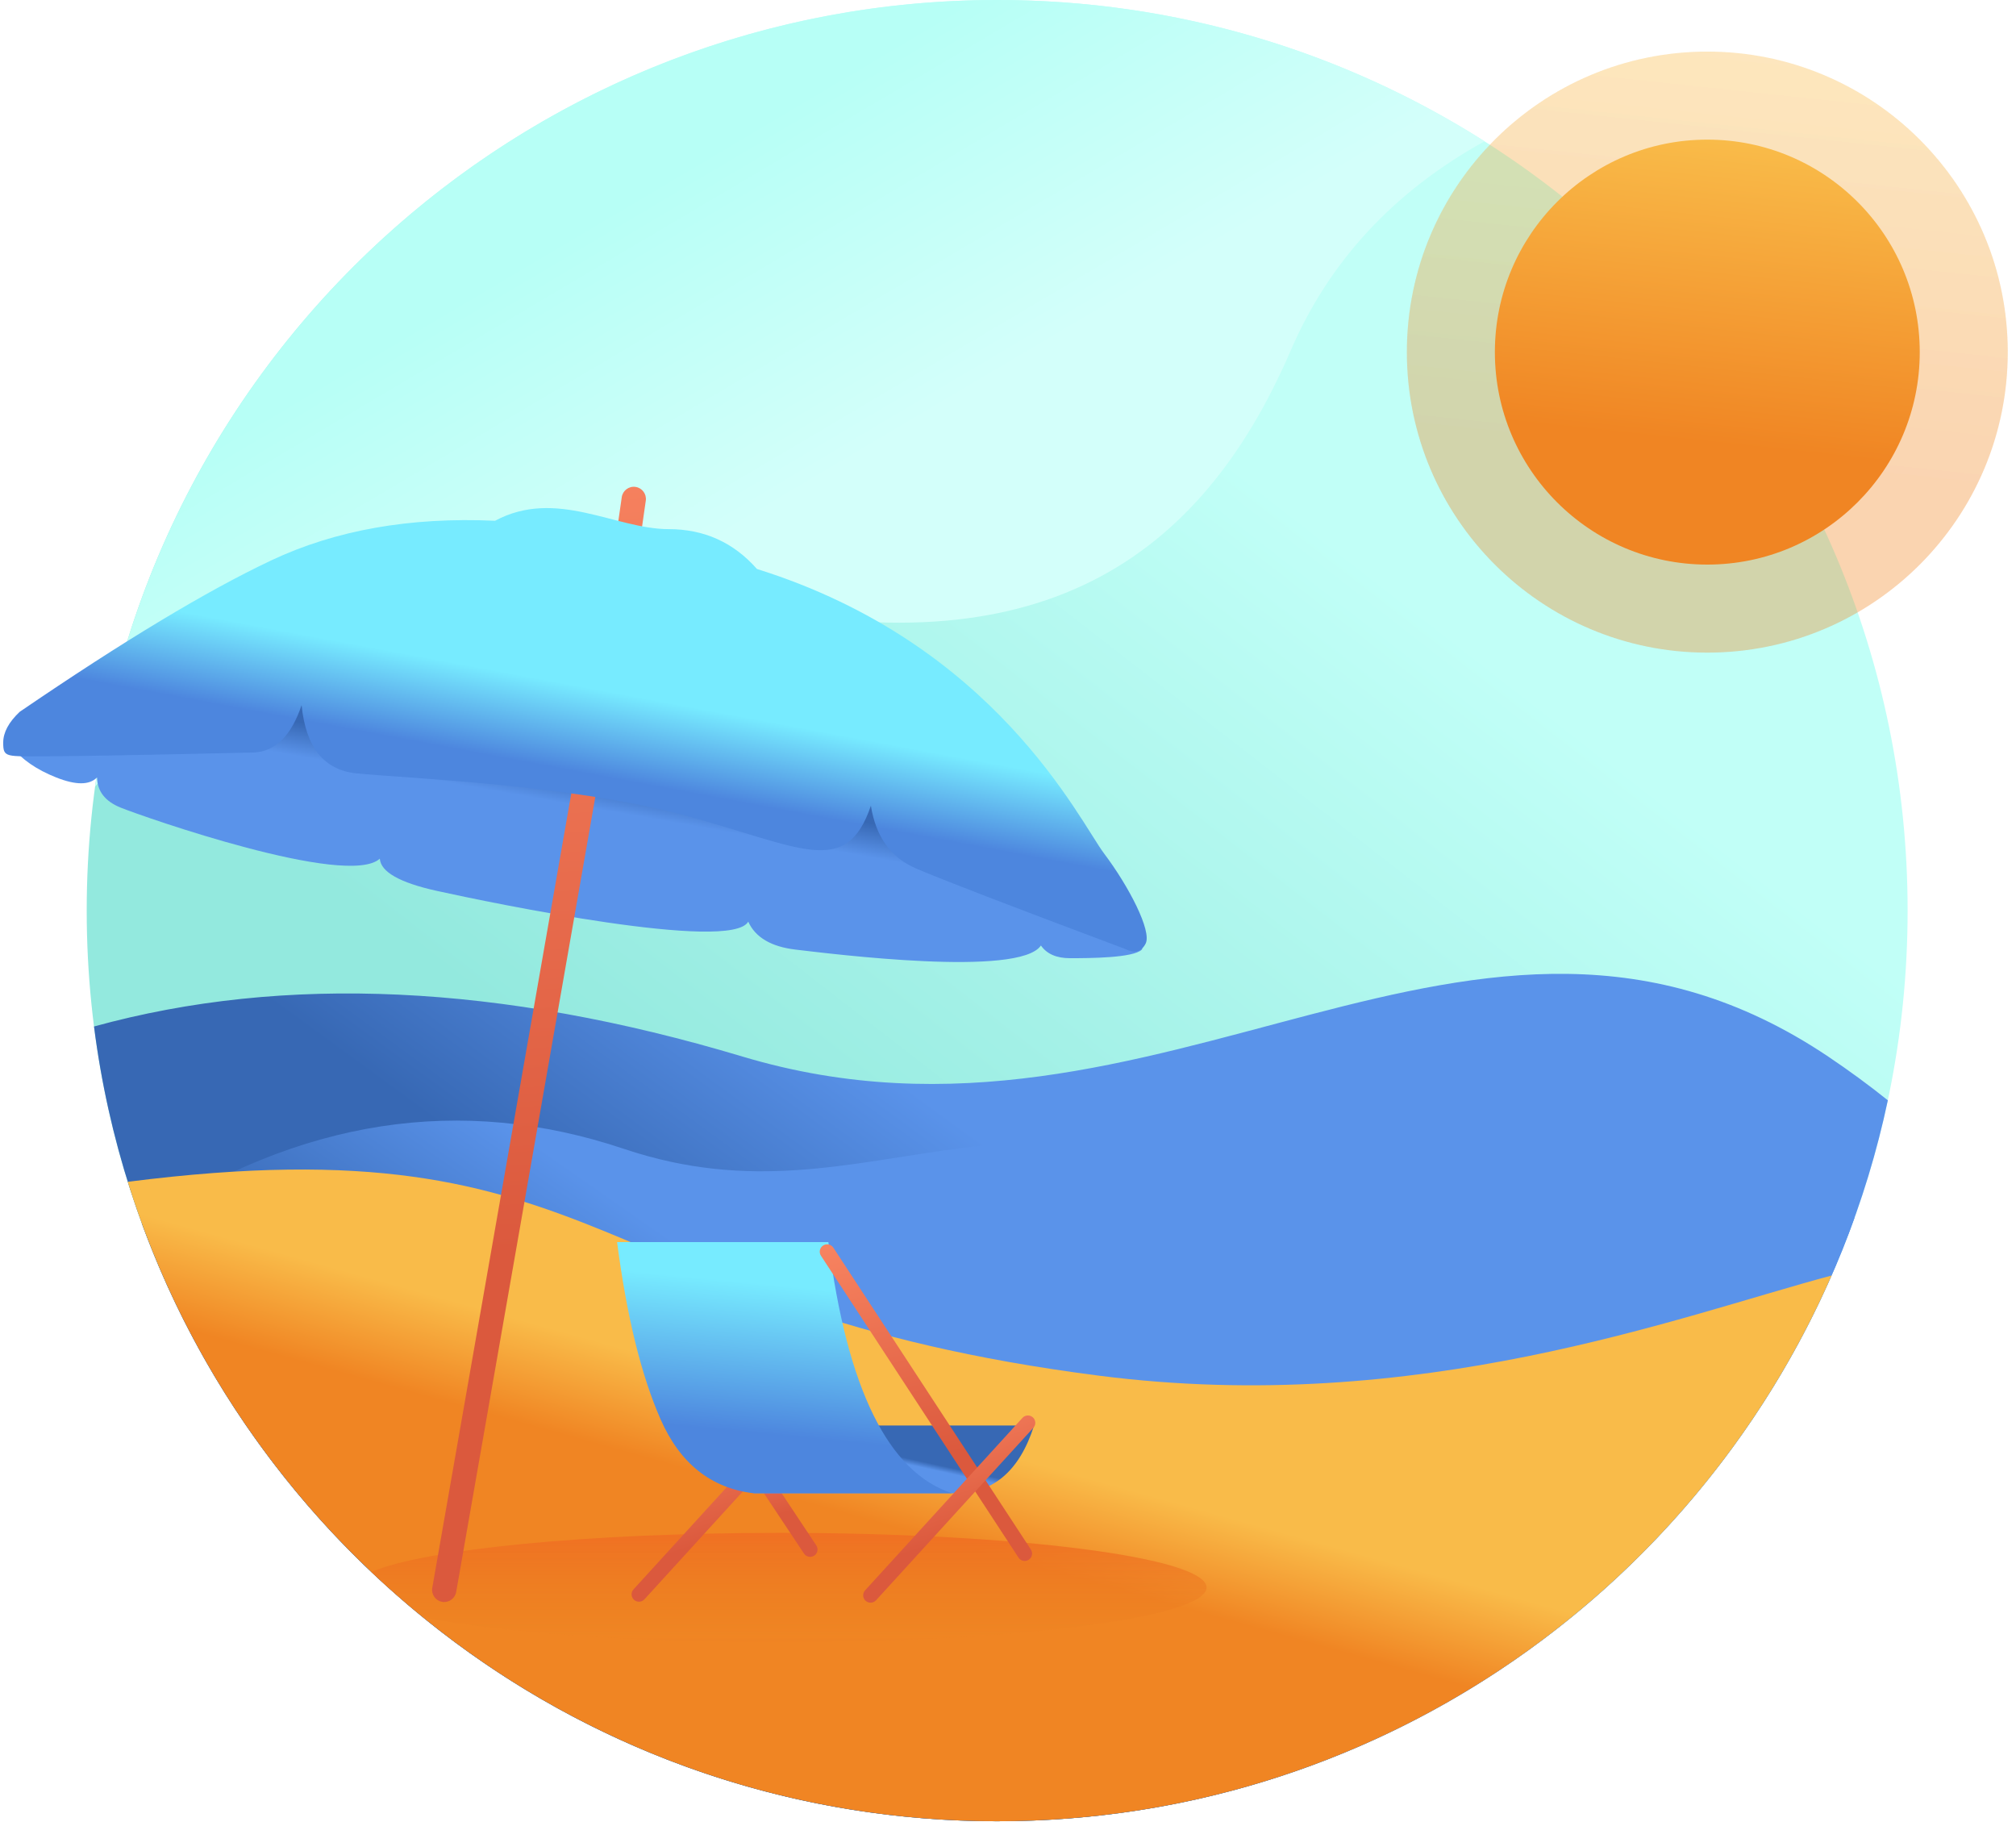
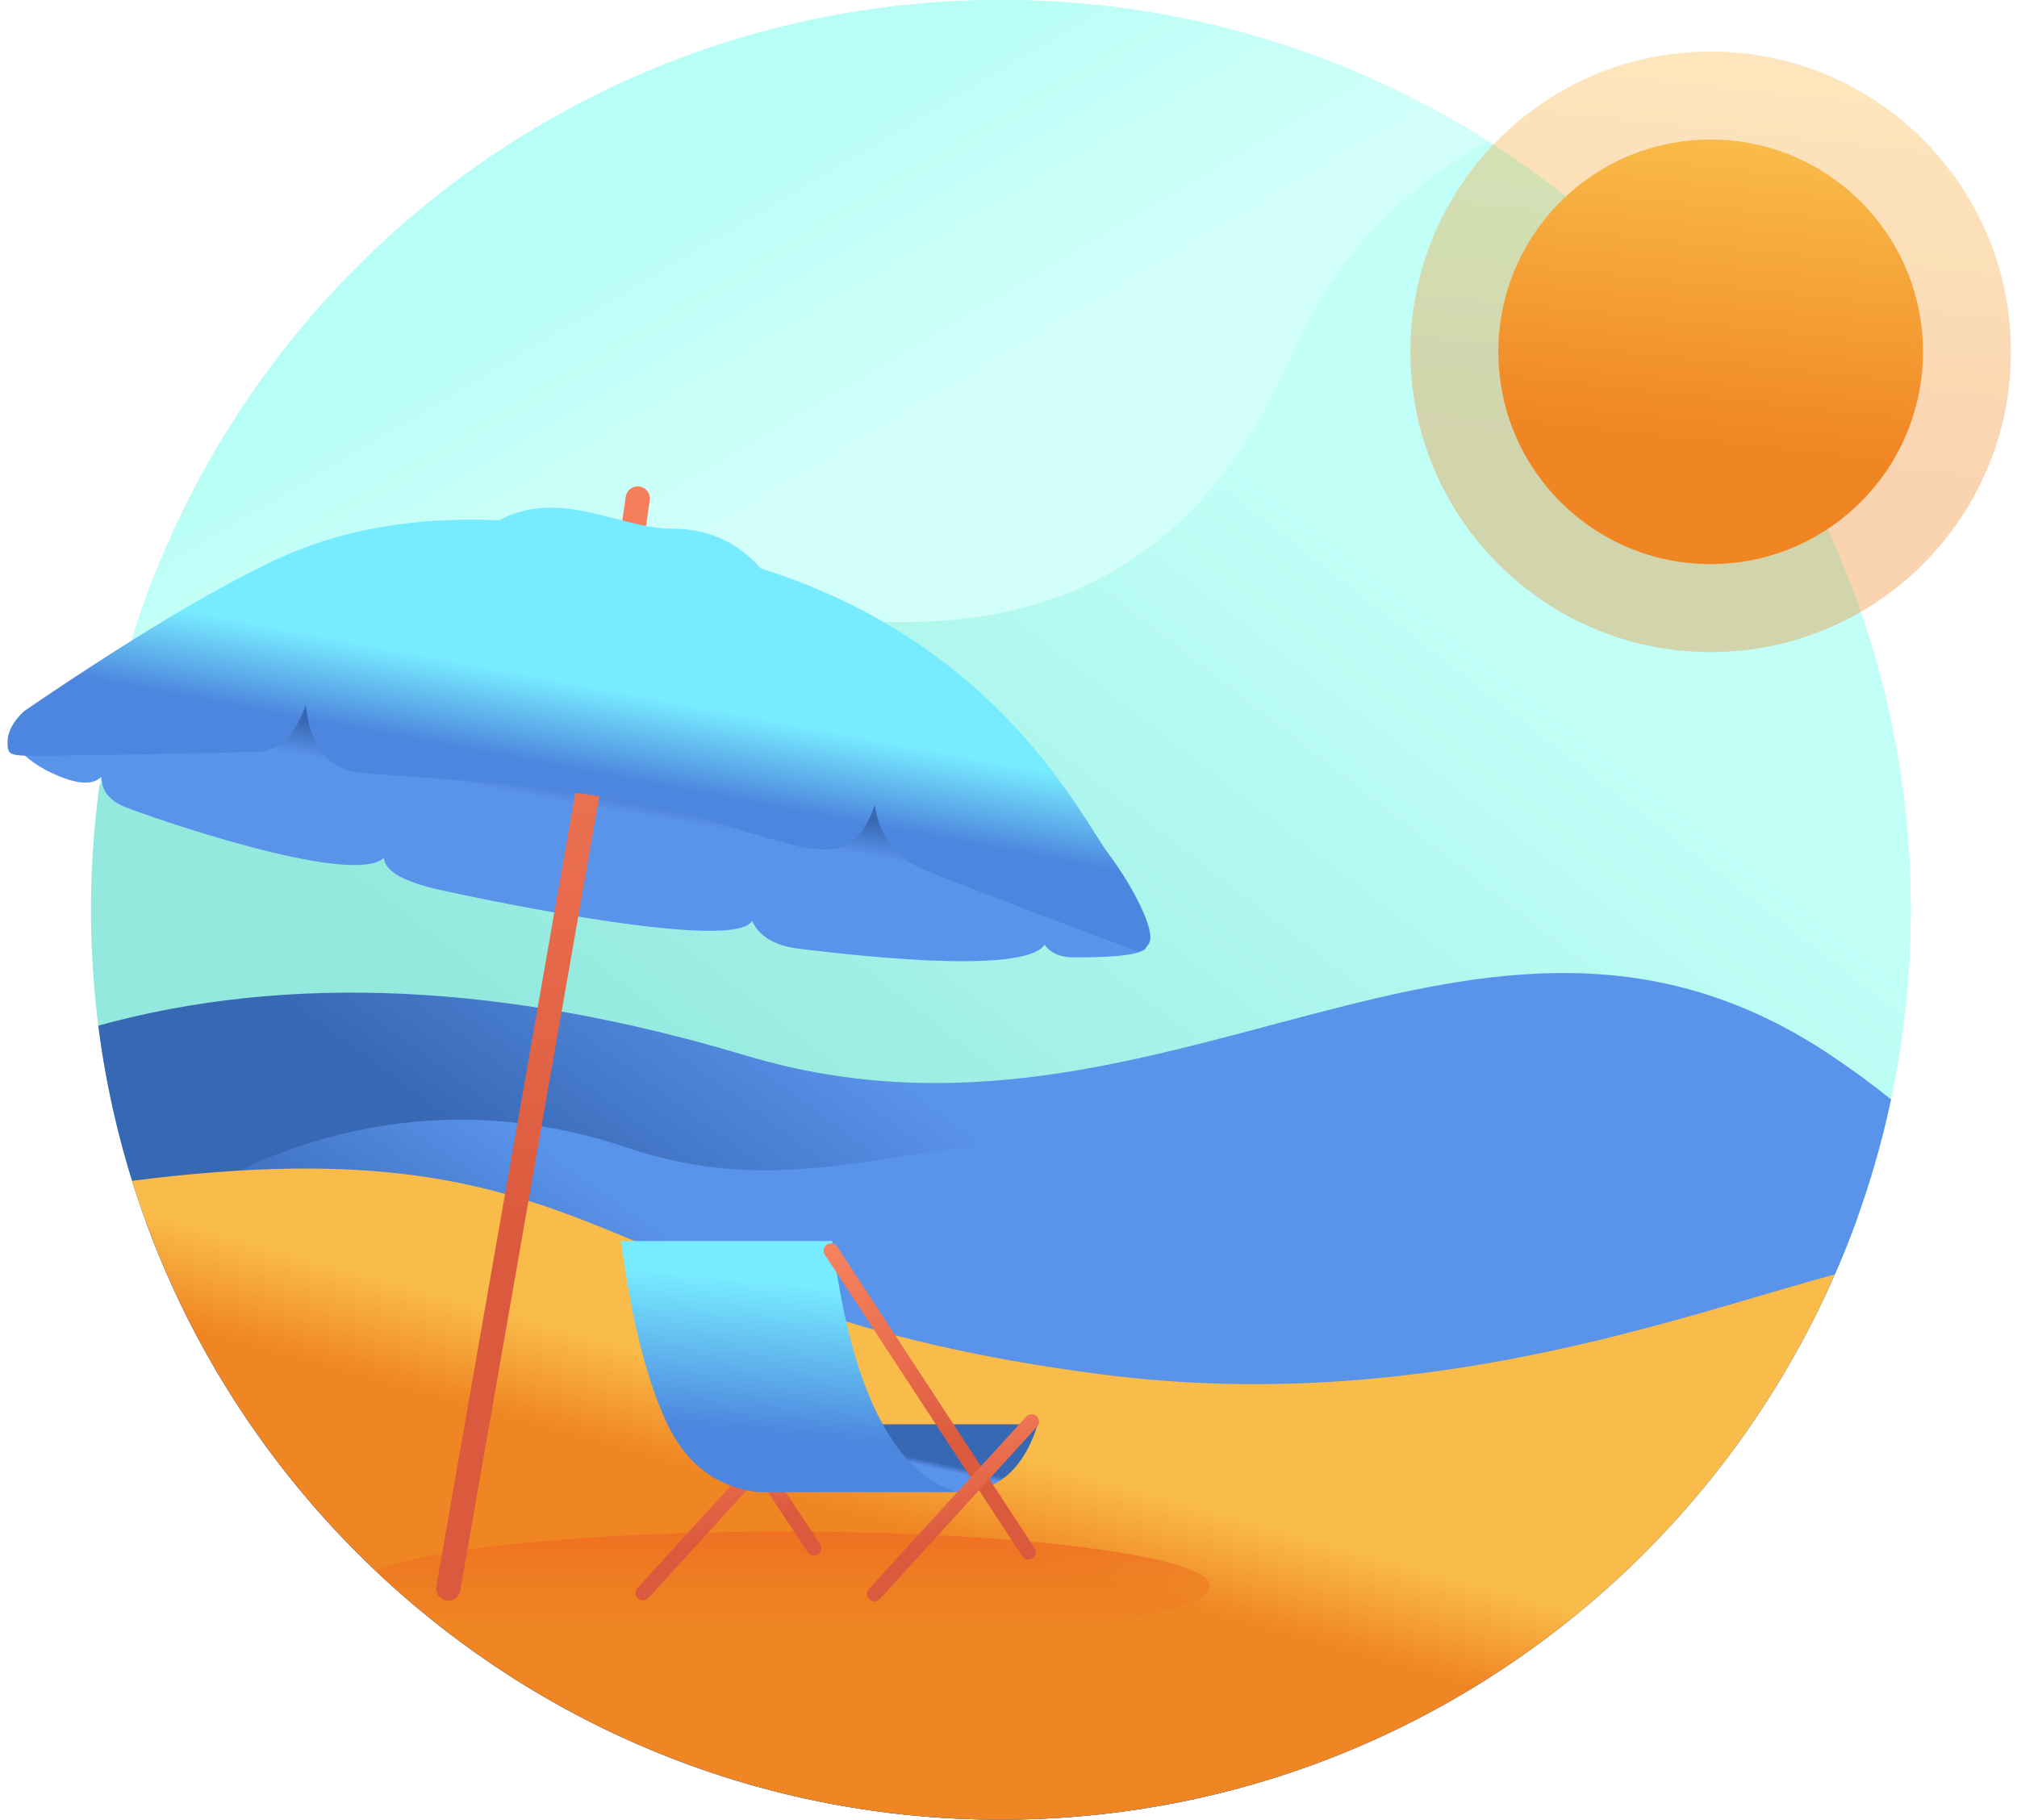
- <svg xmlns="http://www.w3.org/2000/svg" width="93" height="84" viewBox="0 0 93 84" fill="none">
-   <path d="M46 84C69.196 84 88 65.196 88 42C88 18.804 69.196 0 46 0C22.804 0 4 18.804 4 42C4 65.196 22.804 84 46 84Z" fill="url(#paint0_linear_1054_4543)" />
-   <path fill-rule="evenodd" clip-rule="evenodd" d="M4.337 47.344C13.123 44.925 23.095 45.387 34.252 48.731C53.673 54.553 67.974 37.753 84.336 48.731C85.302 49.38 86.219 50.052 87.088 50.749C83.062 69.746 66.196 84 46 84C24.614 84 6.962 68.017 4.337 47.344H4.337Z" fill="url(#paint1_linear_1054_4543)" />
-   <path fill-rule="evenodd" clip-rule="evenodd" d="M6.54 56.418C13.841 51.604 21.259 50.462 28.795 52.992C40.476 56.914 46.916 47.703 62.765 56.914C73.793 63.323 79.65 55.311 85.551 56.166C79.739 72.392 64.225 84 46 84C27.87 84 12.422 72.512 6.54 56.418L6.54 56.418Z" fill="url(#paint2_linear_1054_4543)" />
-   <path fill-rule="evenodd" clip-rule="evenodd" d="M5.894 54.508C28.319 51.643 27.047 60.416 50.695 63.449C65.437 65.339 77.449 60.709 84.492 58.83C78.005 73.647 63.211 84 46 84C27.16 84 11.218 71.596 5.894 54.508Z" fill="url(#paint3_linear_1054_4543)" />
-   <path fill-rule="evenodd" clip-rule="evenodd" d="M19.513 74.597C18.692 73.929 17.896 73.23 17.128 72.503C19.539 71.461 27.072 70.7 35.99 70.7C46.853 70.7 55.66 71.828 55.66 73.22C55.66 74.612 46.853 75.74 35.99 75.74C29.093 75.74 23.025 75.285 19.513 74.597Z" fill="url(#paint4_linear_1054_4543)" />
-   <path opacity="0.2" d="M78.76 30.1C86.415 30.1 92.62 23.895 92.62 16.24C92.62 8.585 86.415 2.38 78.76 2.38C71.106 2.38 64.9 8.585 64.9 16.24C64.9 23.895 71.106 30.1 78.76 30.1Z" fill="url(#paint5_linear_1054_4543)" />
-   <path fill-rule="evenodd" clip-rule="evenodd" d="M4.387 36.275C7.179 15.787 24.746 0 46 0C54.27 0 61.981 2.39 68.482 6.517C64.297 8.831 61.316 12.05 59.539 16.172C55.36 25.868 47.848 30.979 33.626 27.757C22.248 25.18 11.001 28.804 4.387 36.275Z" fill="url(#paint6_linear_1054_4543)" />
-   <path fill-rule="evenodd" clip-rule="evenodd" d="M0.525 34.428C0.996 35.021 1.684 35.498 2.59 35.857C3.495 36.217 4.124 36.217 4.476 35.857C4.489 36.496 4.851 36.96 5.563 37.248C6.63 37.679 16.022 40.966 17.521 39.604C17.566 40.216 18.442 40.712 20.15 41.089C22.713 41.656 33.719 43.929 34.517 42.509C34.846 43.236 35.576 43.666 36.707 43.799C38.404 43.997 47.027 45.084 48.019 43.609C48.292 43.999 48.738 44.194 49.359 44.194C50.29 44.194 52.276 44.184 52.672 43.799C52.936 43.542 50.564 41.408 45.557 37.397L33.07 31.556L11.622 28.856L0.525 34.428Z" fill="url(#paint7_linear_1054_4543)" />
-   <path fill-rule="evenodd" clip-rule="evenodd" d="M28.682 22.932C28.726 22.626 29.01 22.413 29.316 22.457C29.622 22.501 29.835 22.785 29.791 23.091L29.054 28.224C29.011 28.531 28.727 28.743 28.421 28.699C28.114 28.655 27.902 28.372 27.946 28.066L28.682 22.932ZM26.568 35.373C26.621 35.068 26.911 34.864 27.216 34.918C27.52 34.971 27.724 35.261 27.671 35.566L21.044 73.426C20.991 73.73 20.7 73.934 20.396 73.881C20.091 73.827 19.887 73.537 19.941 73.233L26.568 35.373Z" fill="url(#paint8_linear_1054_4543)" />
-   <path fill-rule="evenodd" clip-rule="evenodd" d="M0.908 32.831C0.401 33.309 0.148 33.783 0.148 34.253C0.148 34.958 0.271 34.881 2.177 34.881C3.447 34.881 6.617 34.823 11.687 34.708C12.693 34.672 13.435 33.943 13.913 32.523C14.107 34.469 14.949 35.518 16.44 35.669C18.676 35.897 26.303 36.169 31.637 37.62C36.971 39.072 39.031 40.522 40.175 37.162C40.401 38.592 41.095 39.556 42.257 40.056C43.419 40.556 46.637 41.794 51.912 43.771C52.34 43.985 52.652 43.902 52.849 43.521C53.144 42.949 52.081 40.89 50.937 39.371C49.792 37.852 45.926 29.685 34.919 26.243C33.841 25.018 32.483 24.405 30.845 24.405C28.387 24.405 25.657 22.506 22.838 24.019C18.916 23.841 15.475 24.45 12.513 25.846C9.552 27.243 5.684 29.571 0.908 32.831Z" fill="url(#paint9_linear_1054_4543)" />
-   <path fill-rule="evenodd" clip-rule="evenodd" d="M37.088 71.653L33.634 66.455C33.53 66.298 33.573 66.087 33.73 65.984C33.887 65.88 34.099 65.923 34.203 66.08L37.657 71.278C37.761 71.435 37.718 71.646 37.561 71.749C37.404 71.853 37.192 71.81 37.088 71.653Z" fill="url(#paint10_linear_1054_4543)" />
-   <path fill-rule="evenodd" clip-rule="evenodd" d="M29.729 73.763C29.602 73.902 29.387 73.912 29.247 73.786C29.108 73.66 29.097 73.445 29.224 73.306L36.482 65.351C36.609 65.212 36.825 65.201 36.964 65.328C37.104 65.454 37.114 65.669 36.987 65.808L29.729 73.763Z" fill="url(#paint11_linear_1054_4543)" />
-   <path fill-rule="evenodd" clip-rule="evenodd" d="M39.37 65.748H47.703C47.02 67.893 45.759 68.935 43.92 68.872C43.92 68.872 40.866 68.872 34.757 68.872L39.37 65.748Z" fill="url(#paint12_linear_1054_4543)" />
-   <path fill-rule="evenodd" clip-rule="evenodd" d="M28.467 57.289H38.214C39.078 64.053 40.98 67.914 43.92 68.872H34.757C32.797 68.635 31.369 67.499 30.474 65.464C29.58 63.428 28.91 60.703 28.467 57.289Z" fill="url(#paint13_linear_1054_4543)" />
-   <path fill-rule="evenodd" clip-rule="evenodd" d="M37.871 57.917C37.768 57.76 37.812 57.549 37.97 57.446C38.128 57.344 38.34 57.388 38.443 57.545L47.556 71.469C47.659 71.626 47.614 71.837 47.456 71.94C47.298 72.042 47.087 71.998 46.984 71.84L37.871 57.917Z" fill="url(#paint14_linear_1054_4543)" />
-   <path fill-rule="evenodd" clip-rule="evenodd" d="M40.413 73.808C40.286 73.947 40.07 73.958 39.931 73.831C39.791 73.705 39.781 73.49 39.907 73.351L47.166 65.396C47.292 65.257 47.508 65.247 47.648 65.373C47.787 65.499 47.798 65.714 47.671 65.853L40.413 73.808Z" fill="url(#paint15_linear_1054_4543)" />
-   <path opacity="0.2" d="M78.76 30.1C86.415 30.1 92.62 23.895 92.62 16.24C92.62 8.585 86.415 2.38 78.76 2.38C71.106 2.38 64.9 8.585 64.9 16.24C64.9 23.895 71.106 30.1 78.76 30.1Z" fill="url(#paint16_linear_1054_4543)" />
-   <path d="M78.76 26.04C84.172 26.04 88.56 21.652 88.56 16.24C88.56 10.828 84.172 6.44 78.76 6.44C73.348 6.44 68.96 10.828 68.96 16.24C68.96 21.652 73.348 26.04 78.76 26.04Z" fill="url(#paint17_linear_1054_4543)" />
+ <svg xmlns="http://www.w3.org/2000/svg" width="133" height="120" viewBox="0 0 133 120" fill="none">
+   <path d="M66 120C99.137 120 126 93.137 126 60C126 26.863 99.137 0 66 0C32.863 0 6 26.863 6 60C6 93.137 32.863 120 66 120Z" fill="url(#paint0_linear_1178_2549)" />
+   <path fill-rule="evenodd" clip-rule="evenodd" d="M6.481 67.634C19.033 64.178 33.278 64.838 49.217 69.616C76.961 77.933 97.392 53.933 120.765 69.616C122.145 70.542 123.456 71.503 124.696 72.499C118.946 99.637 94.851 120 66 120C35.449 120 10.231 97.167 6.481 67.634H6.481Z" fill="url(#paint1_linear_1178_2549)" />
+   <path fill-rule="evenodd" clip-rule="evenodd" d="M9.629 80.597C20.059 73.72 30.656 72.088 41.421 75.703C58.109 81.305 67.308 68.147 89.95 81.305C105.705 90.461 114.072 79.016 122.502 80.237C114.199 103.417 92.036 120 66 120C40.1 120 18.032 103.589 9.629 80.597L9.629 80.597Z" fill="url(#paint2_linear_1178_2549)" />
+   <path fill-rule="evenodd" clip-rule="evenodd" d="M8.706 77.869C40.741 73.776 38.924 86.309 72.707 90.641C93.768 93.341 110.927 86.727 120.989 84.042C111.721 105.211 90.588 120 66 120C39.086 120 16.311 102.279 8.706 77.869Z" fill="url(#paint3_linear_1178_2549)" />
+   <path fill-rule="evenodd" clip-rule="evenodd" d="M28.162 106.567C26.988 105.612 25.852 104.614 24.755 103.575C28.199 102.086 38.959 101 51.7 101C67.219 101 79.8 102.612 79.8 104.6C79.8 106.588 67.219 108.2 51.7 108.2C41.847 108.2 33.178 107.55 28.162 106.567Z" fill="url(#paint4_linear_1178_2549)" />
+   <path opacity="0.2" d="M112.8 43C123.735 43 132.6 34.135 132.6 23.2C132.6 12.265 123.735 3.4 112.8 3.4C101.865 3.4 93 12.265 93 23.2C93 34.135 101.865 43 112.8 43Z" fill="url(#paint5_linear_1178_2549)" />
+   <path fill-rule="evenodd" clip-rule="evenodd" d="M6.553 51.821C10.542 22.553 35.637 0 66 0C77.814 0 88.831 3.414 98.117 9.31C92.139 12.616 87.88 17.214 85.342 23.103C79.371 36.954 68.641 44.256 48.323 39.653C32.069 35.971 16.001 41.148 6.553 51.821Z" fill="url(#paint6_linear_1178_2549)" />
+   <path fill-rule="evenodd" clip-rule="evenodd" d="M1.036 49.184C1.708 50.031 2.691 50.711 3.985 51.225C5.279 51.738 6.178 51.738 6.68 51.225C6.698 52.138 7.216 52.8 8.233 53.211C9.757 53.828 23.174 58.523 25.316 56.577C25.38 57.452 26.632 58.16 29.072 58.699C32.733 59.509 48.456 62.755 49.596 60.727C50.066 61.767 51.108 62.381 52.725 62.57C55.149 62.853 67.467 64.405 68.885 62.299C69.274 62.856 69.912 63.135 70.799 63.135C72.129 63.135 74.966 63.119 75.532 62.57C75.909 62.203 72.521 59.155 65.368 53.425L47.528 45.08L16.889 41.224L1.036 49.184Z" fill="url(#paint7_linear_1178_2549)" />
+   <path fill-rule="evenodd" clip-rule="evenodd" d="M41.261 32.76C41.323 32.322 41.729 32.019 42.166 32.081C42.603 32.144 42.907 32.55 42.844 32.987L41.792 40.321C41.729 40.758 41.324 41.062 40.887 40.999C40.449 40.936 40.145 40.531 40.208 40.094L41.261 32.76ZM38.24 50.533C38.316 50.097 38.73 49.806 39.166 49.883C39.601 49.959 39.892 50.373 39.816 50.808L30.348 104.894C30.272 105.329 29.858 105.62 29.422 105.544C28.987 105.468 28.696 105.053 28.772 104.618L38.24 50.533Z" fill="url(#paint8_linear_1178_2549)" />
+   <path fill-rule="evenodd" clip-rule="evenodd" d="M1.583 46.901C0.859 47.584 0.498 48.261 0.498 48.933C0.498 49.94 0.673 49.83 3.396 49.83C5.211 49.83 9.739 49.748 16.981 49.583C18.418 49.531 19.478 48.49 20.161 46.461C20.438 49.241 21.641 50.739 23.771 50.956C26.965 51.281 37.862 51.669 45.481 53.743C53.101 55.817 56.044 57.889 57.678 53.089C58.001 55.131 58.993 56.509 60.653 57.222C62.313 57.936 66.91 59.706 74.445 62.53C75.057 62.836 75.503 62.717 75.784 62.172C76.205 61.356 74.688 58.414 73.052 56.244C71.417 54.074 65.895 42.407 50.171 37.49C48.63 35.739 46.69 34.864 44.35 34.864C40.839 34.864 36.938 32.151 32.911 34.313C27.309 34.058 22.392 34.928 18.162 36.923C13.932 38.918 8.406 42.244 1.583 46.901Z" fill="url(#paint9_linear_1178_2549)" />
+   <path fill-rule="evenodd" clip-rule="evenodd" d="M53.269 102.362L48.334 94.936C48.185 94.712 48.247 94.411 48.471 94.263C48.696 94.115 48.998 94.176 49.147 94.4L54.082 101.826C54.231 102.05 54.169 102.351 53.944 102.499C53.72 102.647 53.417 102.586 53.269 102.362Z" fill="url(#paint10_linear_1178_2549)" />
+   <path fill-rule="evenodd" clip-rule="evenodd" d="M42.756 105.376C42.575 105.574 42.267 105.589 42.067 105.408C41.868 105.228 41.853 104.921 42.034 104.722L52.403 93.358C52.584 93.159 52.892 93.145 53.092 93.325C53.291 93.505 53.306 93.812 53.125 94.011L42.756 105.376Z" fill="url(#paint11_linear_1178_2549)" />
+   <path fill-rule="evenodd" clip-rule="evenodd" d="M56.529 93.925H68.434C67.458 96.99 65.656 98.478 63.029 98.389C63.029 98.389 58.666 98.389 49.939 98.389L56.529 93.925Z" fill="url(#paint12_linear_1178_2549)" />
+   <path fill-rule="evenodd" clip-rule="evenodd" d="M40.953 81.841H54.877C56.111 91.505 58.829 97.02 63.029 98.388H49.939C47.138 98.05 45.099 96.427 43.821 93.519C42.542 90.612 41.587 86.719 40.953 81.841Z" fill="url(#paint13_linear_1178_2549)" />
+   <path fill-rule="evenodd" clip-rule="evenodd" d="M54.387 82.738C54.24 82.514 54.304 82.213 54.529 82.066C54.755 81.92 55.057 81.983 55.204 82.208L68.223 102.099C68.37 102.323 68.306 102.624 68.081 102.771C67.855 102.917 67.553 102.854 67.406 102.629L54.387 82.738Z" fill="url(#paint14_linear_1178_2549)" />
+   <path fill-rule="evenodd" clip-rule="evenodd" d="M58.018 105.44C57.837 105.639 57.529 105.654 57.329 105.473C57.13 105.293 57.115 104.986 57.296 104.787L67.665 93.423C67.846 93.224 68.155 93.21 68.354 93.39C68.553 93.57 68.568 93.877 68.387 94.076L58.018 105.44Z" fill="url(#paint15_linear_1178_2549)" />
+   <path opacity="0.2" d="M112.8 43C123.735 43 132.6 34.135 132.6 23.2C132.6 12.265 123.735 3.4 112.8 3.4C101.865 3.4 93 12.265 93 23.2C93 34.135 101.865 43 112.8 43Z" fill="url(#paint16_linear_1178_2549)" />
+   <path d="M112.8 37.2C120.532 37.2 126.8 30.932 126.8 23.2C126.8 15.468 120.532 9.2 112.8 9.2C105.068 9.2 98.8 15.468 98.8 23.2C98.8 30.932 105.068 37.2 112.8 37.2Z" fill="url(#paint17_linear_1178_2549)" />
  <defs>
-     <linearGradient id="paint0_linear_1054_4543" x1="41.92" y1="9.589" x2="16.742" y2="42" gradientUnits="userSpaceOnUse">
+     <linearGradient id="paint0_linear_1178_2549" x1="60.171" y1="13.699" x2="24.203" y2="60" gradientUnits="userSpaceOnUse">
      <stop stop-color="#C1FFF7" />
      <stop offset="1" stop-color="#93E9DE" />
    </linearGradient>
-     <linearGradient id="paint1_linear_1054_4543" x1="55.972" y1="60.416" x2="47.61" y2="71.868" gradientUnits="userSpaceOnUse">
+     <linearGradient id="paint1_linear_1178_2549" x1="80.246" y1="86.308" x2="68.299" y2="102.669" gradientUnits="userSpaceOnUse">
      <stop stop-color="#5A93EA" />
      <stop offset="1" stop-color="#3768B4" />
    </linearGradient>
-     <linearGradient id="paint2_linear_1054_4543" x1="41.21" y1="64.246" x2="34.626" y2="73.694" gradientUnits="userSpaceOnUse">
+     <linearGradient id="paint2_linear_1178_2549" x1="59.158" y1="91.78" x2="49.752" y2="105.277" gradientUnits="userSpaceOnUse">
      <stop stop-color="#5A93EA" />
      <stop offset="1" stop-color="#3768B4" />
    </linearGradient>
-     <linearGradient id="paint3_linear_1054_4543" x1="45.193" y1="66.773" x2="43.96" y2="71.192" gradientUnits="userSpaceOnUse">
+     <linearGradient id="paint3_linear_1178_2549" x1="64.848" y1="95.389" x2="63.085" y2="101.703" gradientUnits="userSpaceOnUse">
      <stop stop-color="#F9BB49" />
      <stop offset="1" stop-color="#F08523" />
    </linearGradient>
-     <linearGradient id="paint4_linear_1054_4543" x1="30.295" y1="75.74" x2="30.295" y2="70.7" gradientUnits="userSpaceOnUse">
+     <linearGradient id="paint4_linear_1178_2549" x1="43.565" y1="108.2" x2="43.565" y2="101" gradientUnits="userSpaceOnUse">
      <stop stop-color="#E87E1E" stop-opacity="0" />
      <stop offset="1" stop-color="#F07023" />
    </linearGradient>
-     <linearGradient id="paint5_linear_1054_4543" x1="78.76" y1="2.38" x2="76.668" y2="21.979" gradientUnits="userSpaceOnUse">
+     <linearGradient id="paint5_linear_1178_2549" x1="112.8" y1="3.4" x2="109.811" y2="31.399" gradientUnits="userSpaceOnUse">
      <stop stop-color="#F9BB49" />
      <stop offset="1" stop-color="#F08523" />
    </linearGradient>
-     <linearGradient id="paint6_linear_1054_4543" x1="40.701" y1="20.456" x2="32.735" y2="6.992" gradientUnits="userSpaceOnUse">
+     <linearGradient id="paint6_linear_1178_2549" x1="58.43" y1="29.223" x2="47.05" y2="9.988" gradientUnits="userSpaceOnUse">
      <stop stop-color="#D3FFFA" />
      <stop offset="1" stop-color="#B7FFF6" />
    </linearGradient>
-     <linearGradient id="paint7_linear_1054_4543" x1="25.985" y1="37.035" x2="26.257" y2="35.496" gradientUnits="userSpaceOnUse">
+     <linearGradient id="paint7_linear_1178_2549" x1="37.407" y1="52.907" x2="37.796" y2="50.709" gradientUnits="userSpaceOnUse">
      <stop stop-color="#5A93EA" />
      <stop offset="1" stop-color="#3768B4" />
    </linearGradient>
-     <linearGradient id="paint8_linear_1054_4543" x1="24.837" y1="57.708" x2="22.323" y2="19.452" gradientUnits="userSpaceOnUse">
+     <linearGradient id="paint8_linear_1178_2549" x1="35.768" y1="82.44" x2="32.176" y2="27.789" gradientUnits="userSpaceOnUse">
      <stop stop-color="#DB593D" />
      <stop offset="1" stop-color="#F88461" />
    </linearGradient>
-     <linearGradient id="paint9_linear_1054_4543" x1="28.094" y1="31.89" x2="27.374" y2="35.738" gradientUnits="userSpaceOnUse">
+     <linearGradient id="paint9_linear_1178_2549" x1="40.421" y1="45.558" x2="39.391" y2="51.054" gradientUnits="userSpaceOnUse">
      <stop stop-color="#77EBFF" />
      <stop offset="1" stop-color="#4D86DE" />
    </linearGradient>
-     <linearGradient id="paint10_linear_1054_4543" x1="35.493" y1="69.957" x2="34.463" y2="65.688" gradientUnits="userSpaceOnUse">
+     <linearGradient id="paint10_linear_1178_2549" x1="50.989" y1="99.938" x2="49.519" y2="93.841" gradientUnits="userSpaceOnUse">
      <stop stop-color="#DB593D" />
      <stop offset="1" stop-color="#F88461" />
    </linearGradient>
-     <linearGradient id="paint11_linear_1054_4543" x1="32.605" y1="71.158" x2="30.601" y2="64.799" gradientUnits="userSpaceOnUse">
+     <linearGradient id="paint11_linear_1178_2549" x1="46.864" y1="101.654" x2="44.001" y2="92.57" gradientUnits="userSpaceOnUse">
      <stop stop-color="#DB593D" />
      <stop offset="1" stop-color="#F88461" />
    </linearGradient>
-     <linearGradient id="paint12_linear_1054_4543" x1="41.075" y1="67.368" x2="41.134" y2="67.098" gradientUnits="userSpaceOnUse">
+     <linearGradient id="paint12_linear_1178_2549" x1="58.965" y1="96.239" x2="59.049" y2="95.853" gradientUnits="userSpaceOnUse">
      <stop stop-color="#5A93EA" />
      <stop offset="1" stop-color="#3768B4" />
    </linearGradient>
-     <linearGradient id="paint13_linear_1054_4543" x1="36.654" y1="59.335" x2="35.987" y2="66.218" gradientUnits="userSpaceOnUse">
+     <linearGradient id="paint13_linear_1178_2549" x1="52.648" y1="84.765" x2="51.696" y2="94.597" gradientUnits="userSpaceOnUse">
      <stop stop-color="#77EBFF" />
      <stop offset="1" stop-color="#4D86DE" />
    </linearGradient>
-     <linearGradient id="paint14_linear_1054_4543" x1="42.385" y1="67.401" x2="39.947" y2="56.796" gradientUnits="userSpaceOnUse">
+     <linearGradient id="paint14_linear_1178_2549" x1="60.835" y1="96.287" x2="57.353" y2="81.136" gradientUnits="userSpaceOnUse">
      <stop stop-color="#DB593D" />
      <stop offset="1" stop-color="#F88461" />
    </linearGradient>
-     <linearGradient id="paint15_linear_1054_4543" x1="43.288" y1="71.203" x2="41.284" y2="64.844" gradientUnits="userSpaceOnUse">
+     <linearGradient id="paint15_linear_1178_2549" x1="62.126" y1="101.719" x2="59.263" y2="92.635" gradientUnits="userSpaceOnUse">
      <stop stop-color="#DB593D" />
      <stop offset="1" stop-color="#F88461" />
    </linearGradient>
-     <linearGradient id="paint16_linear_1054_4543" x1="78.76" y1="2.38" x2="76.668" y2="21.979" gradientUnits="userSpaceOnUse">
+     <linearGradient id="paint16_linear_1178_2549" x1="112.8" y1="3.4" x2="109.811" y2="31.399" gradientUnits="userSpaceOnUse">
      <stop stop-color="#F9BB49" />
      <stop offset="1" stop-color="#F08523" />
    </linearGradient>
-     <linearGradient id="paint17_linear_1054_4543" x1="78.76" y1="6.44" x2="77.281" y2="20.298" gradientUnits="userSpaceOnUse">
+     <linearGradient id="paint17_linear_1178_2549" x1="112.8" y1="9.2" x2="110.687" y2="28.998" gradientUnits="userSpaceOnUse">
      <stop stop-color="#F9BB49" />
      <stop offset="1" stop-color="#F08523" />
    </linearGradient>
  </defs>
</svg>
